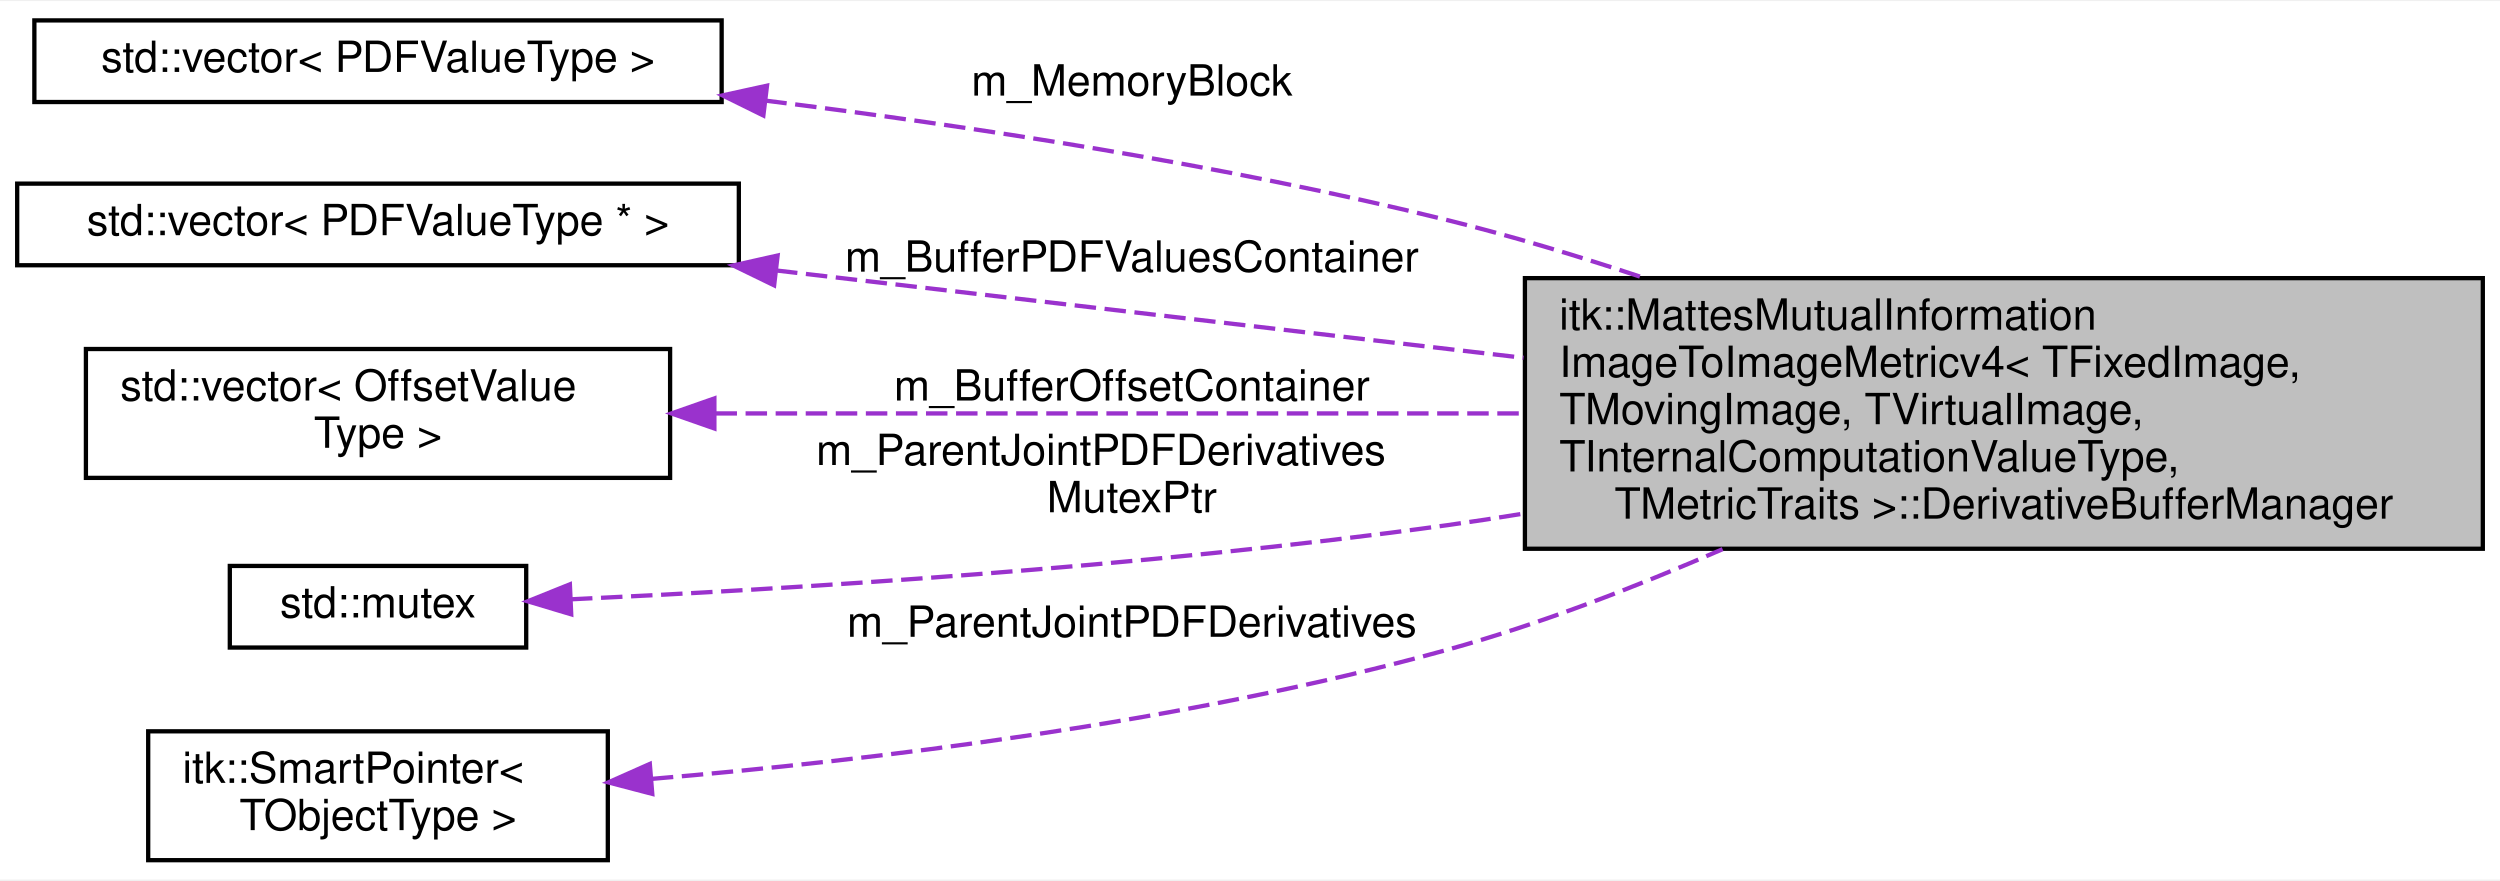
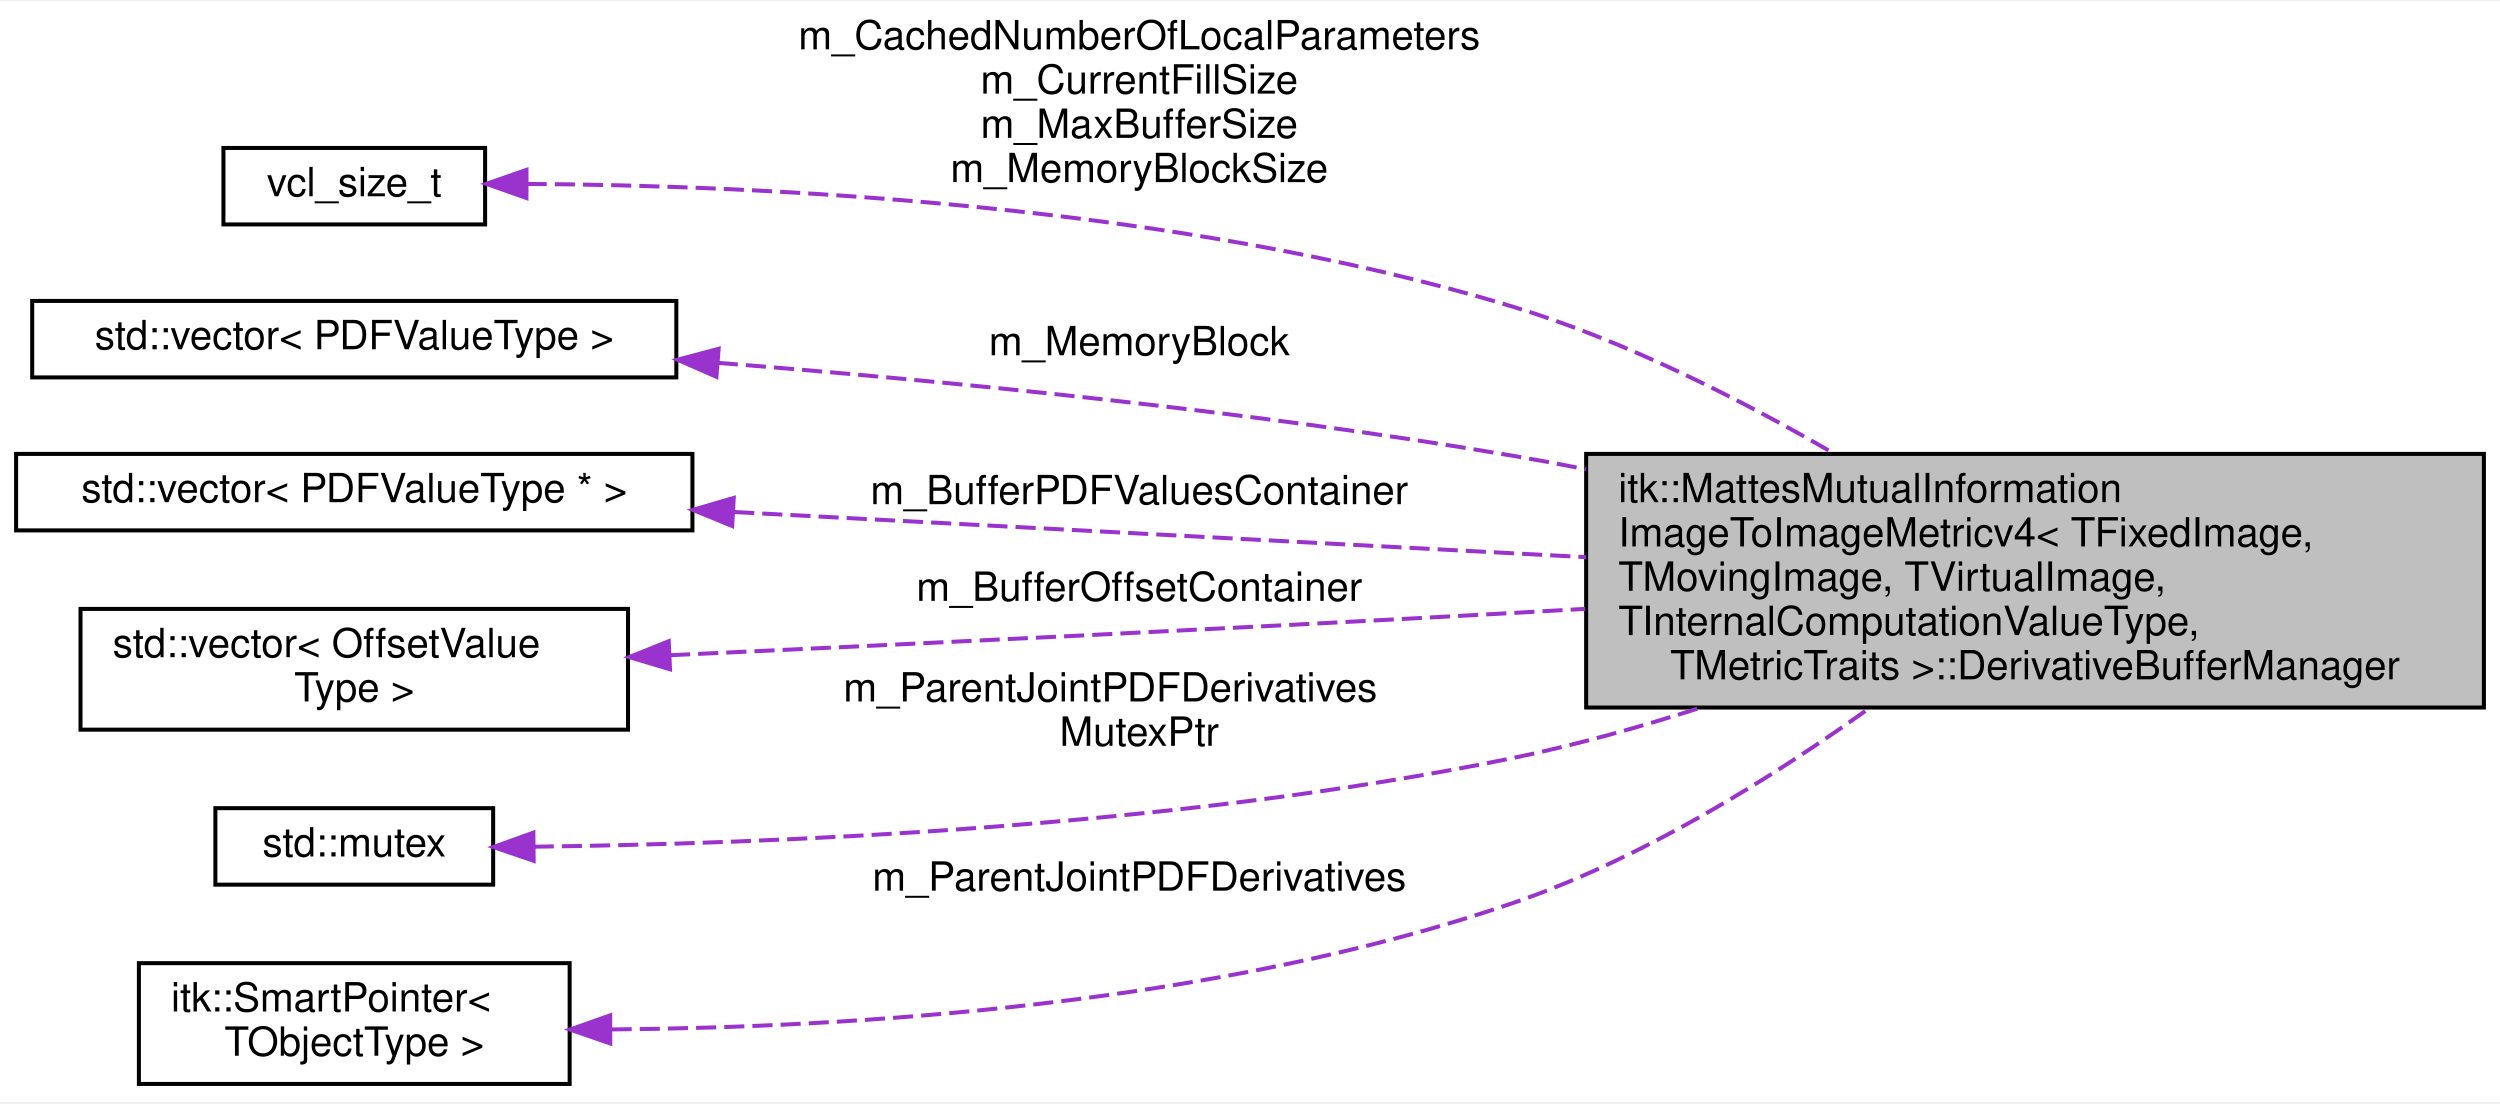
- <svg xmlns="http://www.w3.org/2000/svg" xmlns:xlink="http://www.w3.org/1999/xlink" width="582pt" height="205pt" viewBox="0.00 0.00 582.00 204.50">
-   <g id="graph0" class="graph" transform="scale(1 1) rotate(0) translate(4 200.5)">
-     <polygon fill="white" stroke="transparent" points="-4,4 -4,-200.5 578,-200.5 578,4 -4,4" />
+ <svg xmlns="http://www.w3.org/2000/svg" xmlns:xlink="http://www.w3.org/1999/xlink" width="621pt" height="274pt" viewBox="0.00 0.00 621.00 273.50">
+   <g id="graph0" class="graph" transform="scale(1 1) rotate(0) translate(4 269.5)">
+     <polygon fill="white" stroke="transparent" points="-4,4 -4,-269.5 617,-269.5 617,4 -4,4" />
    <g id="node1" class="node">
      <g id="a_node1">
        <a xlink:title=" ">
-           <polygon fill="#bfbfbf" stroke="black" points="351,-73 351,-136 574,-136 574,-73 351,-73" />
-           <text text-anchor="start" x="359" y="-124" font-family="Helvetica,sans-Serif" font-size="10.00">itk::MattesMutualInformation</text>
-           <text text-anchor="start" x="359" y="-113" font-family="Helvetica,sans-Serif" font-size="10.00">ImageToImageMetricv4&lt; TFixedImage,</text>
-           <text text-anchor="start" x="359" y="-102" font-family="Helvetica,sans-Serif" font-size="10.00"> TMovingImage, TVirtualImage,</text>
-           <text text-anchor="start" x="359" y="-91" font-family="Helvetica,sans-Serif" font-size="10.00"> TInternalComputationValueType,</text>
-           <text text-anchor="middle" x="462.5" y="-80" font-family="Helvetica,sans-Serif" font-size="10.00"> TMetricTraits &gt;::DerivativeBufferManager</text>
+           <polygon fill="#bfbfbf" stroke="black" points="390,-94 390,-157 613,-157 613,-94 390,-94" />
+           <text text-anchor="start" x="398" y="-145" font-family="Helvetica,sans-Serif" font-size="10.00">itk::MattesMutualInformation</text>
+           <text text-anchor="start" x="398" y="-134" font-family="Helvetica,sans-Serif" font-size="10.00">ImageToImageMetricv4&lt; TFixedImage,</text>
+           <text text-anchor="start" x="398" y="-123" font-family="Helvetica,sans-Serif" font-size="10.00"> TMovingImage, TVirtualImage,</text>
+           <text text-anchor="start" x="398" y="-112" font-family="Helvetica,sans-Serif" font-size="10.00"> TInternalComputationValueType,</text>
+           <text text-anchor="middle" x="501.5" y="-101" font-family="Helvetica,sans-Serif" font-size="10.00"> TMetricTraits &gt;::DerivativeBufferManager</text>
        </a>
      </g>
    </g>
    <g id="node2" class="node">
      <g id="a_node2">
        <a xlink:title=" ">
-           <polygon fill="white" stroke="black" points="4,-177 4,-196 164,-196 164,-177 4,-177" />
-           <text text-anchor="middle" x="84" y="-184" font-family="Helvetica,sans-Serif" font-size="10.00">std::vector&lt; PDFValueType &gt;</text>
+           <polygon fill="white" stroke="black" points="51.5,-214 51.5,-233 116.5,-233 116.5,-214 51.5,-214" />
+           <text text-anchor="middle" x="84" y="-221" font-family="Helvetica,sans-Serif" font-size="10.00">vcl_size_t</text>
        </a>
      </g>
    </g>
    <g id="edge1" class="edge">
-       <path fill="none" stroke="#9a32cd" stroke-dasharray="5,2" d="M174.17,-177.33C221.74,-171.4 281.02,-162.36 333,-149.5 347.91,-145.81 363.54,-141.09 378.55,-136.11" />
-       <polygon fill="#9a32cd" stroke="#9a32cd" points="173.71,-173.86 164.21,-178.54 174.56,-180.81 173.71,-173.86" />
-       <text text-anchor="middle" x="259.5" y="-178.5" font-family="Helvetica,sans-Serif" font-size="10.00"> m_MemoryBlock</text>
+       <path fill="none" stroke="#9a32cd" stroke-dasharray="5,2" d="M126.81,-224.06C183.58,-223.73 287.63,-219.18 372,-193.5 399.65,-185.09 428.27,-170.59 451.46,-157.15" />
+       <polygon fill="#9a32cd" stroke="#9a32cd" points="126.77,-220.56 116.78,-224.08 126.78,-227.56 126.77,-220.56" />
+       <text text-anchor="middle" x="279" y="-257.5" font-family="Helvetica,sans-Serif" font-size="10.00"> m_CachedNumberOfLocalParameters</text>
+       <text text-anchor="middle" x="279" y="-246.5" font-family="Helvetica,sans-Serif" font-size="10.00">m_CurrentFillSize</text>
+       <text text-anchor="middle" x="279" y="-235.5" font-family="Helvetica,sans-Serif" font-size="10.00">m_MaxBufferSize</text>
+       <text text-anchor="middle" x="279" y="-224.5" font-family="Helvetica,sans-Serif" font-size="10.00">m_MemoryBlockSize</text>
    </g>
    <g id="node3" class="node">
      <g id="a_node3">
        <a xlink:title=" ">
-           <polygon fill="white" stroke="black" points="0,-139 0,-158 168,-158 168,-139 0,-139" />
-           <text text-anchor="middle" x="84" y="-146" font-family="Helvetica,sans-Serif" font-size="10.00">std::vector&lt; PDFValueType * &gt;</text>
+           <polygon fill="white" stroke="black" points="4,-176 4,-195 164,-195 164,-176 4,-176" />
+           <text text-anchor="middle" x="84" y="-183" font-family="Helvetica,sans-Serif" font-size="10.00">std::vector&lt; PDFValueType &gt;</text>
        </a>
      </g>
    </g>
    <g id="edge2" class="edge">
-       <path fill="none" stroke="#9a32cd" stroke-dasharray="5,2" d="M176.66,-137.79C229.12,-131.66 295.31,-123.92 350.68,-117.45" />
-       <polygon fill="#9a32cd" stroke="#9a32cd" points="176.22,-134.32 166.69,-138.95 177.03,-141.27 176.22,-134.32" />
-       <text text-anchor="middle" x="259.5" y="-137.5" font-family="Helvetica,sans-Serif" font-size="10.00"> m_BufferPDFValuesContainer</text>
+       <path fill="none" stroke="#9a32cd" stroke-dasharray="5,2" d="M174.3,-179.62C231.16,-175.1 306.22,-167.71 372,-156.5 377.88,-155.5 383.89,-154.38 389.95,-153.18" />
+       <polygon fill="#9a32cd" stroke="#9a32cd" points="173.96,-176.14 164.26,-180.4 174.51,-183.11 173.96,-176.14" />
+       <text text-anchor="middle" x="279" y="-181.5" font-family="Helvetica,sans-Serif" font-size="10.00"> m_MemoryBlock</text>
    </g>
    <g id="node4" class="node">
      <g id="a_node4">
        <a xlink:title=" ">
-           <polygon fill="white" stroke="black" points="16,-89.5 16,-119.5 152,-119.5 152,-89.5 16,-89.5" />
-           <text text-anchor="start" x="24" y="-107.5" font-family="Helvetica,sans-Serif" font-size="10.00">std::vector&lt; OffsetValue</text>
-           <text text-anchor="middle" x="84" y="-96.5" font-family="Helvetica,sans-Serif" font-size="10.00">Type &gt;</text>
+           <polygon fill="white" stroke="black" points="0,-138 0,-157 168,-157 168,-138 0,-138" />
+           <text text-anchor="middle" x="84" y="-145" font-family="Helvetica,sans-Serif" font-size="10.00">std::vector&lt; PDFValueType * &gt;</text>
        </a>
      </g>
    </g>
    <g id="edge3" class="edge">
-       <path fill="none" stroke="#9a32cd" stroke-dasharray="5,2" d="M162.57,-104.5C216.93,-104.5 290.38,-104.5 350.87,-104.5" />
-       <polygon fill="#9a32cd" stroke="#9a32cd" points="162.31,-101 152.31,-104.5 162.31,-108 162.31,-101" />
-       <text text-anchor="middle" x="259.5" y="-107.5" font-family="Helvetica,sans-Serif" font-size="10.00"> m_BufferOffsetContainer</text>
+       <path fill="none" stroke="#9a32cd" stroke-dasharray="5,2" d="M178.36,-142.56C241.07,-139.24 323.99,-134.85 389.99,-131.35" />
+       <polygon fill="#9a32cd" stroke="#9a32cd" points="177.88,-139.08 168.08,-143.1 178.26,-146.07 177.88,-139.08" />
+       <text text-anchor="middle" x="279" y="-144.5" font-family="Helvetica,sans-Serif" font-size="10.00"> m_BufferPDFValuesContainer</text>
    </g>
    <g id="node5" class="node">
      <g id="a_node5">
+         <a xlink:title=" ">
+           <polygon fill="white" stroke="black" points="16,-88.5 16,-118.5 152,-118.5 152,-88.5 16,-88.5" />
+           <text text-anchor="start" x="24" y="-106.5" font-family="Helvetica,sans-Serif" font-size="10.00">std::vector&lt; OffsetValue</text>
+           <text text-anchor="middle" x="84" y="-95.5" font-family="Helvetica,sans-Serif" font-size="10.00">Type &gt;</text>
+         </a>
+       </g>
+     </g>
+     <g id="edge4" class="edge">
+       <path fill="none" stroke="#9a32cd" stroke-dasharray="5,2" d="M162.43,-106.99C220.2,-109.67 301.05,-113.56 372,-117.5 377.8,-117.82 383.75,-118.16 389.76,-118.51" />
+       <polygon fill="#9a32cd" stroke="#9a32cd" points="162.43,-103.49 152.28,-106.53 162.11,-110.48 162.43,-103.49" />
+       <text text-anchor="middle" x="279" y="-120.5" font-family="Helvetica,sans-Serif" font-size="10.00"> m_BufferOffsetContainer</text>
+     </g>
+     <g id="node6" class="node">
+       <g id="a_node6">
        <a xlink:title=" ">
          <polygon fill="white" stroke="black" points="49.5,-50 49.5,-69 118.5,-69 118.5,-50 49.5,-50" />
          <text text-anchor="middle" x="84" y="-57" font-family="Helvetica,sans-Serif" font-size="10.00">std::mutex</text>
        </a>
      </g>
    </g>
-     <g id="edge4" class="edge">
-       <path fill="none" stroke="#9a32cd" stroke-dasharray="5,2" d="M128.92,-61.23C178.62,-63.56 261.92,-68.62 333,-78.5 338.86,-79.31 344.86,-80.23 350.9,-81.22" />
-       <polygon fill="#9a32cd" stroke="#9a32cd" points="128.98,-57.73 118.84,-60.77 128.67,-64.72 128.98,-57.73" />
-       <text text-anchor="start" x="186" y="-92.5" font-family="Helvetica,sans-Serif" font-size="10.00"> m_ParentJointPDFDerivatives</text>
-       <text text-anchor="middle" x="259.5" y="-81.5" font-family="Helvetica,sans-Serif" font-size="10.00">MutexPtr</text>
+     <g id="edge5" class="edge">
+       <path fill="none" stroke="#9a32cd" stroke-dasharray="5,2" d="M128.56,-59.43C185.22,-60.11 286.99,-63.98 372,-81.5 387.24,-84.64 403.17,-89.09 418.41,-93.96" />
+       <polygon fill="#9a32cd" stroke="#9a32cd" points="128.56,-55.93 118.53,-59.34 128.49,-62.93 128.56,-55.93" />
+       <text text-anchor="start" x="205.5" y="-95.5" font-family="Helvetica,sans-Serif" font-size="10.00"> m_ParentJointPDFDerivatives</text>
+       <text text-anchor="middle" x="279" y="-84.5" font-family="Helvetica,sans-Serif" font-size="10.00">MutexPtr</text>
    </g>
-     <g id="node6" class="node">
-       <g id="a_node6">
+     <g id="node7" class="node">
+       <g id="a_node7">
        <a xlink:href="classitk_1_1SmartPointer.html" target="_top" xlink:title="Implements transparent reference counting.">
          <polygon fill="white" stroke="black" points="30.5,-0.5 30.5,-30.5 137.5,-30.5 137.5,-0.5 30.5,-0.5" />
          <text text-anchor="start" x="38.5" y="-18.5" font-family="Helvetica,sans-Serif" font-size="10.00">itk::SmartPointer&lt;</text>
          <text text-anchor="middle" x="84" y="-7.5" font-family="Helvetica,sans-Serif" font-size="10.00"> TObjectType &gt;</text>
        </a>
      </g>
    </g>
-     <g id="edge5" class="edge">
-       <path fill="none" stroke="#9a32cd" stroke-dasharray="5,2" d="M147.75,-19.43C198.46,-23.72 271.29,-32.4 333,-49.5 354.4,-55.43 376.92,-64.15 397.02,-72.9" />
-       <polygon fill="#9a32cd" stroke="#9a32cd" points="147.85,-15.93 137.6,-18.61 147.28,-22.91 147.85,-15.93" />
-       <text text-anchor="middle" x="259.5" y="-52.5" font-family="Helvetica,sans-Serif" font-size="10.00"> m_ParentJointPDFDerivatives</text>
+     <g id="edge6" class="edge">
+       <path fill="none" stroke="#9a32cd" stroke-dasharray="5,2" d="M147.91,-14.04C207.25,-14.52 297.91,-20.08 372,-45.5 403.94,-56.46 436.19,-76.57 460.4,-93.89" />
+       <polygon fill="#9a32cd" stroke="#9a32cd" points="147.59,-10.54 137.57,-14.01 147.56,-17.54 147.59,-10.54" />
+       <text text-anchor="middle" x="279" y="-48.5" font-family="Helvetica,sans-Serif" font-size="10.00"> m_ParentJointPDFDerivatives</text>
    </g>
  </g>
</svg>
